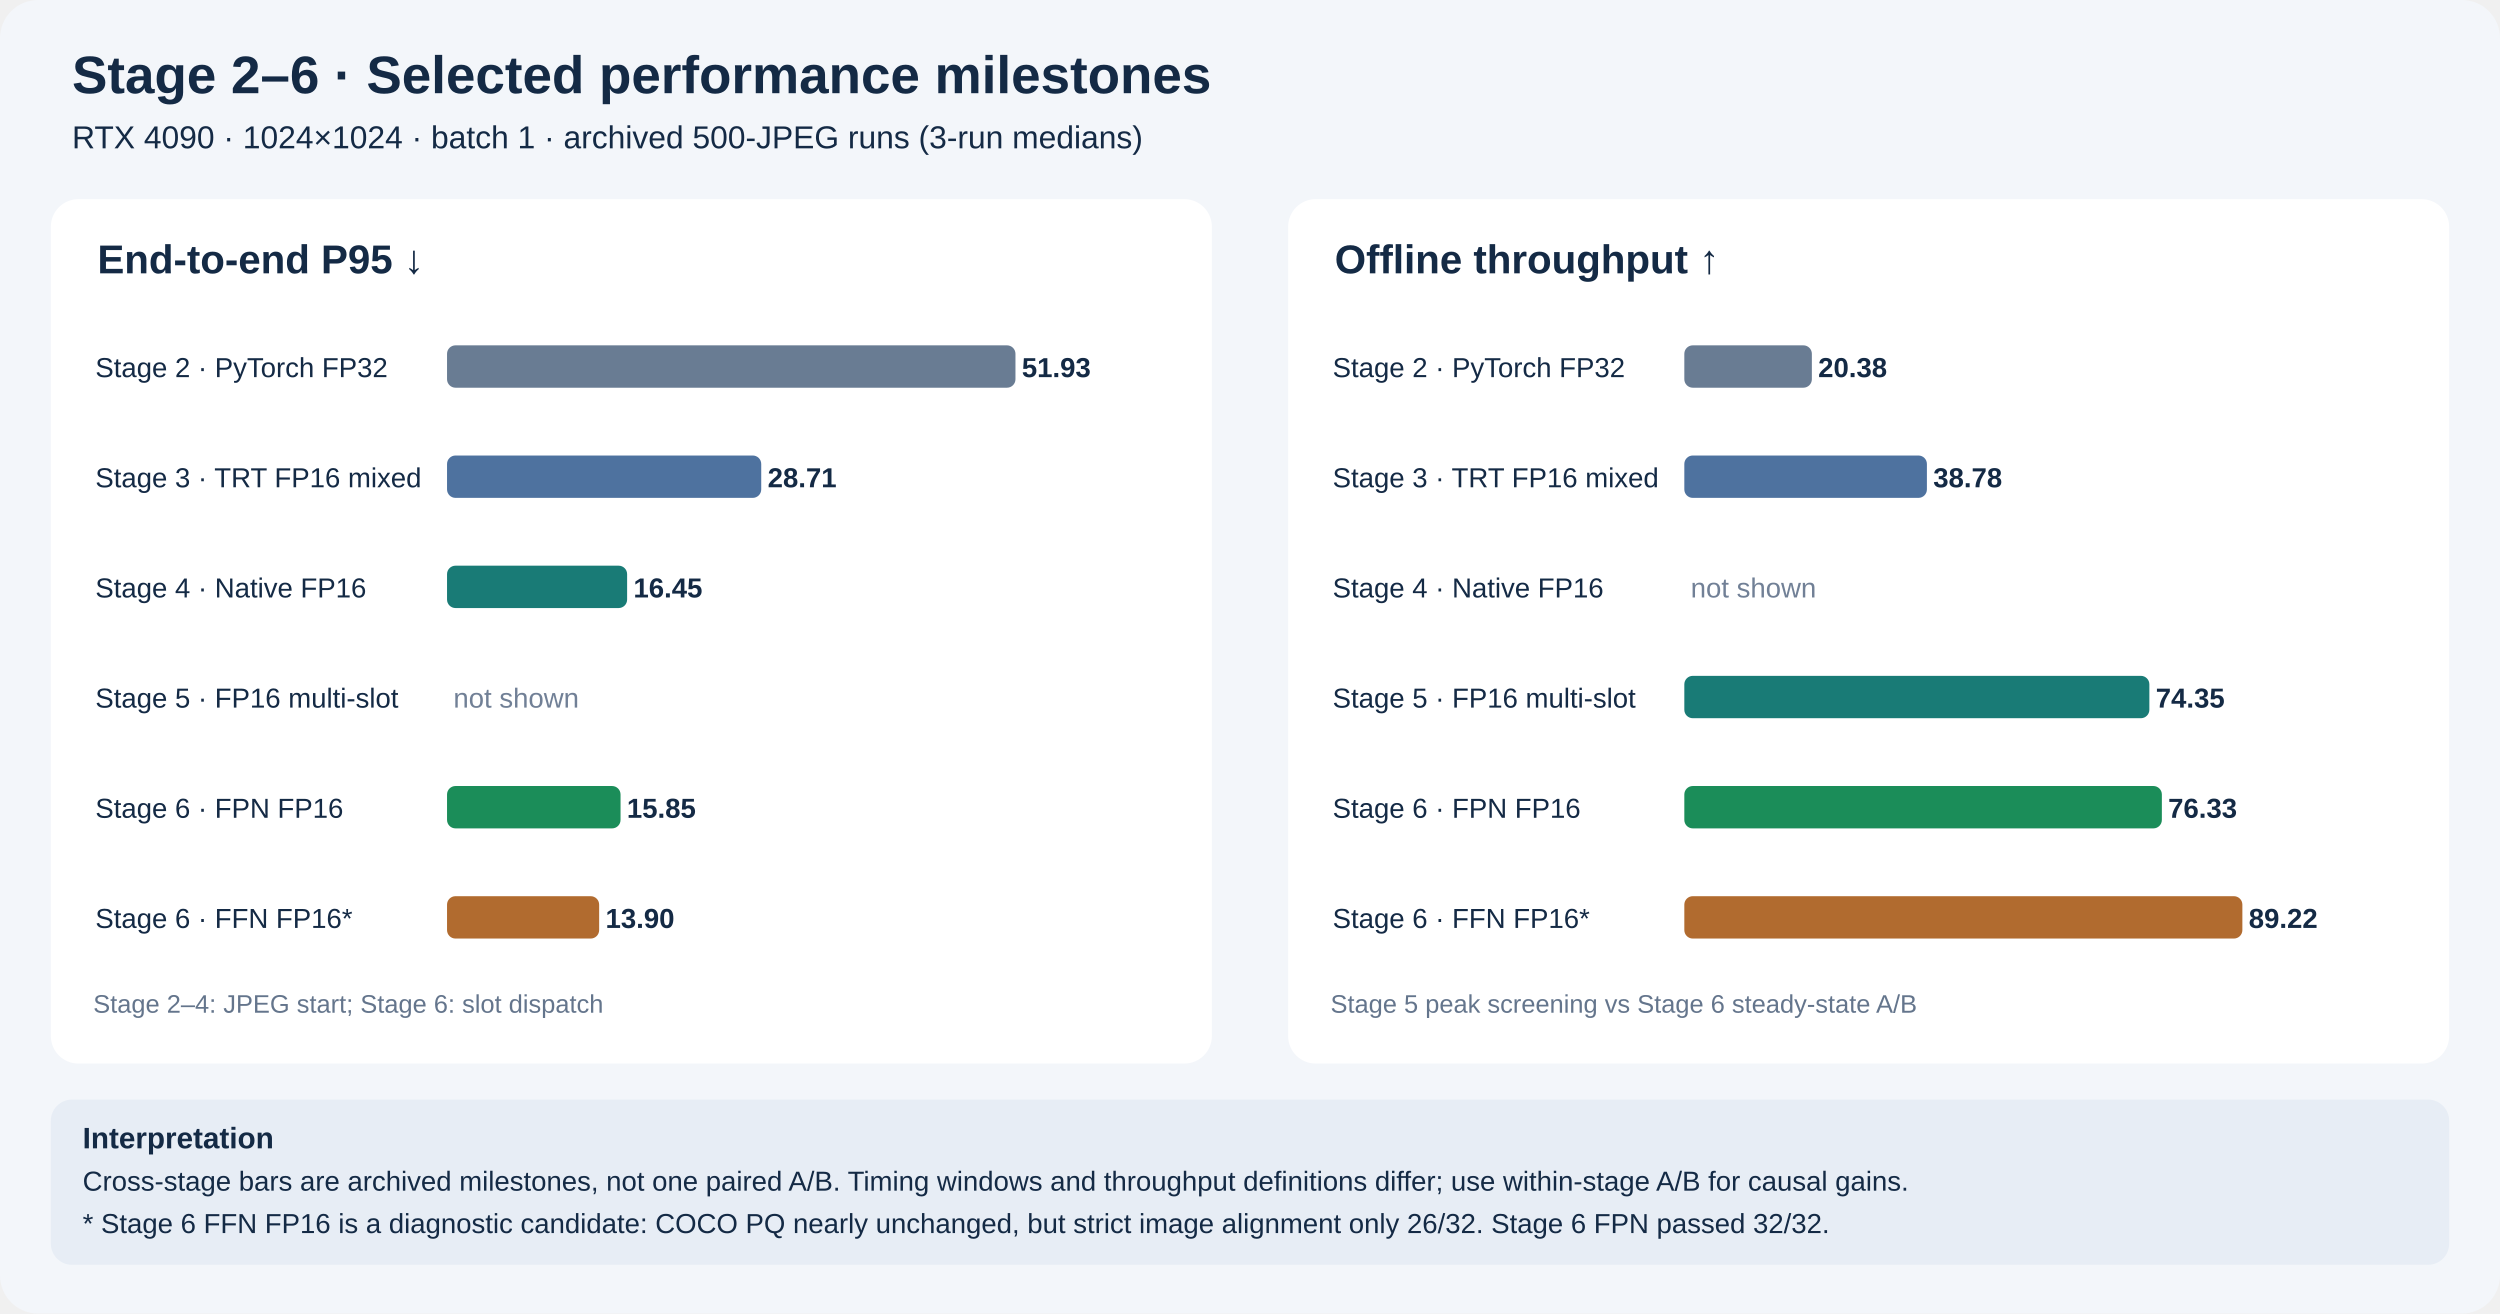
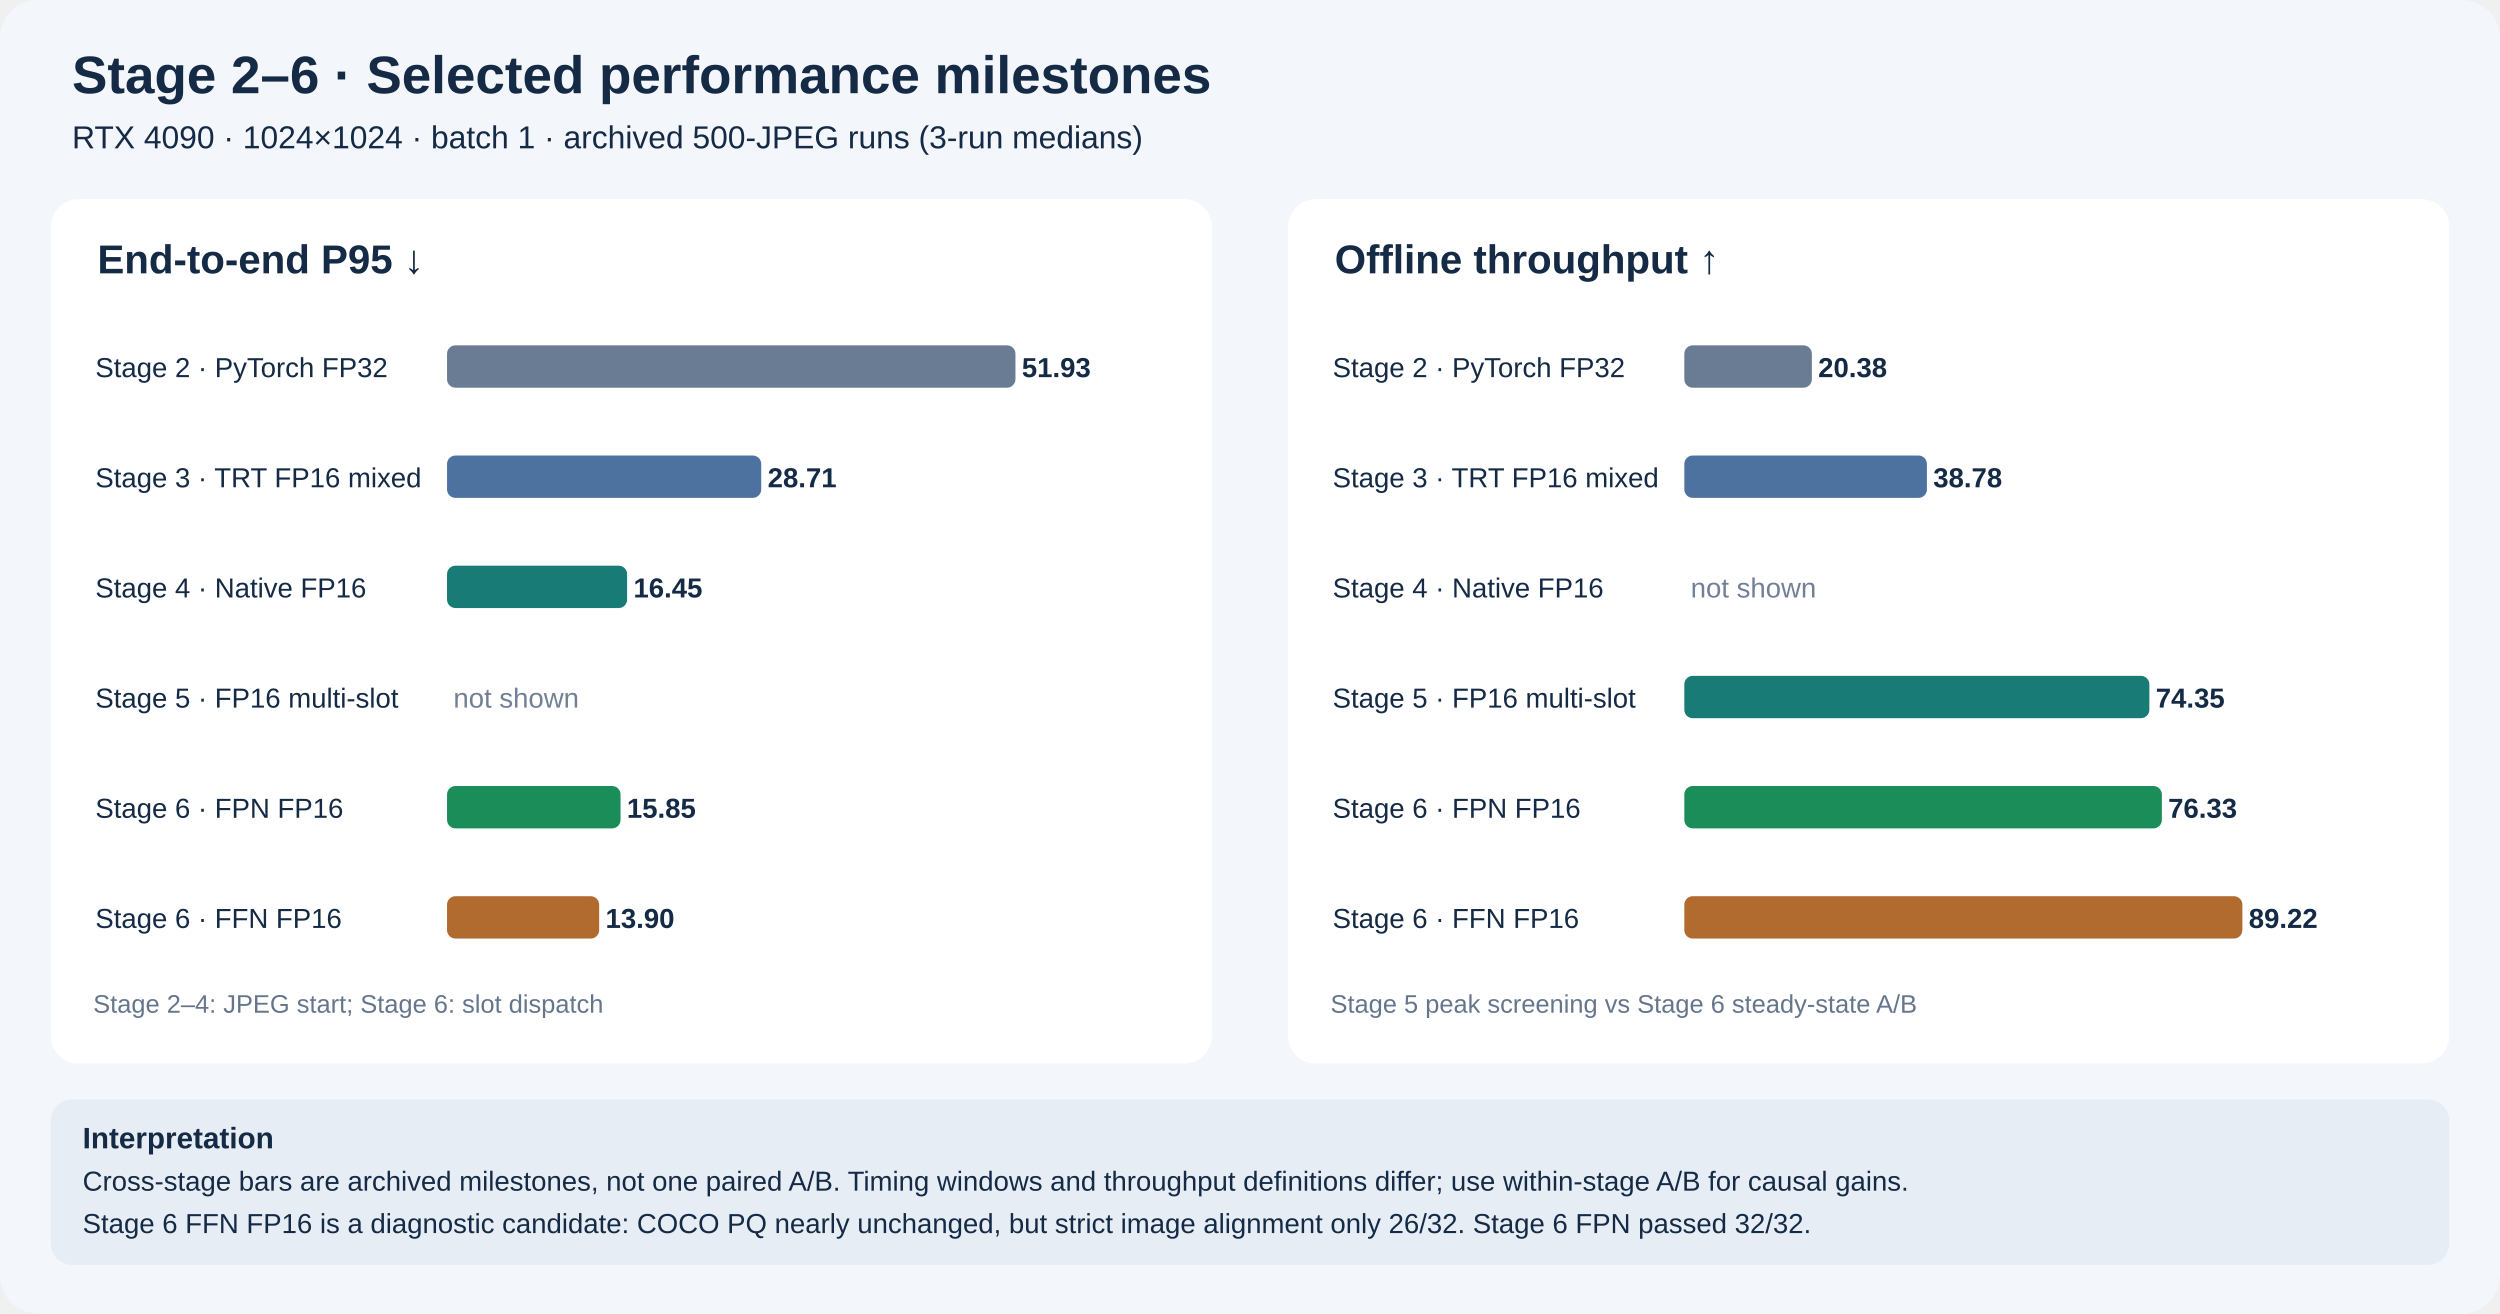
<svg xmlns="http://www.w3.org/2000/svg" width="1180" height="620" viewBox="0 0 1180 620" role="img" aria-labelledby="title desc">
  <rect width="1180" height="620" rx="18" fill="#f3f6fa" />
  <g font-family="Arial,Helvetica,sans-serif" fill="#142a45">
    <text x="34" y="44" font-size="25" font-weight="700">Stage 2–6 · Selected performance milestones</text>
    <text x="34" y="70" font-size="15">RTX 4090 · 1024×1024 · batch 1 · archived 500-JPEG runs (3-run medians)</text>
    <rect x="24" y="94" width="548" height="408" rx="13" fill="white" />
    <text x="46" y="129" font-size="19" font-weight="700">End-to-end P95 ↓</text>
    <text x="45" y="178" font-size="13">Stage 2 · PyTorch FP32</text>
    <rect x="211" y="163" height="20" width="268.3" rx="4" fill="#697c93" />
    <text x="482.305" y="178" font-size="13" font-weight="700">51.93</text>
    <text x="45" y="230" font-size="13">Stage 3 · TRT FP16 mixed</text>
    <rect x="211" y="215" height="20" width="148.3" rx="4" fill="#4e729f" />
    <text x="362.335" y="230" font-size="13" font-weight="700">28.71</text>
    <text x="45" y="282" font-size="13">Stage 4 · Native FP16</text>
    <rect x="211" y="267" height="20" width="85.0" rx="4" fill="#197b76" />
    <text x="298.992" y="282" font-size="13" font-weight="700">16.45</text>
    <text x="45" y="334" font-size="13">Stage 5 · FP16 multi-slot</text>
    <text x="214" y="334" font-size="13" fill="#718096">not shown</text>
    <text x="45" y="386" font-size="13">Stage 6 · FPN FP16</text>
    <rect x="211" y="371" height="20" width="81.9" rx="4" fill="#1b8d59" />
    <text x="295.892" y="386" font-size="13" font-weight="700">15.85</text>
-     <text x="45" y="438" font-size="13">Stage 6 · FFN FP16*</text>
+     <text x="45" y="438" font-size="13">Stage 6 · FFN FP16</text>
    <rect x="211" y="423" height="20" width="71.8" rx="4" fill="#b16b2f" />
    <text x="285.817" y="438" font-size="13" font-weight="700">13.90</text>
    <text x="44" y="478" font-size="12" fill="#64758c">Stage 2–4: JPEG start; Stage 6: slot dispatch</text>
    <rect x="608" y="94" width="548" height="408" rx="13" fill="white" />
    <text x="630" y="129" font-size="19" font-weight="700">Offline throughput ↑</text>
    <text x="629" y="178" font-size="13">Stage 2 · PyTorch FP32</text>
    <rect x="795" y="163" height="20" width="60.2" rx="4" fill="#697c93" />
    <text x="858.17" y="178" font-size="13" font-weight="700">20.38</text>
    <text x="629" y="230" font-size="13">Stage 3 · TRT FP16 mixed</text>
    <rect x="795" y="215" height="20" width="114.5" rx="4" fill="#4e729f" />
    <text x="912.493" y="230" font-size="13" font-weight="700">38.78</text>
    <text x="629" y="282" font-size="13">Stage 4 · Native FP16</text>
    <text x="798" y="282" font-size="13" fill="#718096">not shown</text>
    <text x="629" y="334" font-size="13">Stage 5 · FP16 multi-slot</text>
    <rect x="795" y="319" height="20" width="219.5" rx="4" fill="#197b76" />
    <text x="1017.51" y="334" font-size="13" font-weight="700">74.35</text>
    <text x="629" y="386" font-size="13">Stage 6 · FPN FP16</text>
    <rect x="795" y="371" height="20" width="225.4" rx="4" fill="#1b8d59" />
    <text x="1023.355" y="386" font-size="13" font-weight="700">76.33</text>
-     <text x="629" y="438" font-size="13">Stage 6 · FFN FP16*</text>
+     <text x="629" y="438" font-size="13">Stage 6 · FFN FP16</text>
    <rect x="795" y="423" height="20" width="263.4" rx="4" fill="#b16b2f" />
    <text x="1061.411" y="438" font-size="13" font-weight="700">89.22</text>
    <text x="628" y="478" font-size="12" fill="#64758c">Stage 5 peak screening vs Stage 6 steady-state A/B</text>
    <rect x="24" y="519" width="1132" height="78" rx="10" fill="#e7edf5" />
    <text x="39" y="542" font-size="14" font-weight="700">Interpretation</text>
    <text x="39" y="562" font-size="13">Cross-stage bars are archived milestones, not one paired A/B. Timing windows and throughput definitions differ; use within-stage A/B for causal gains.</text>
-     <text x="39" y="582" font-size="13">* Stage 6 FFN FP16 is a diagnostic candidate: COCO PQ nearly unchanged, but strict image alignment only 26/32. Stage 6 FPN passed 32/32.</text>
+     <text x="39" y="582" font-size="13">Stage 6 FFN FP16 is a diagnostic candidate: COCO PQ nearly unchanged, but strict image alignment only 26/32. Stage 6 FPN passed 32/32.</text>
  </g>
</svg>
